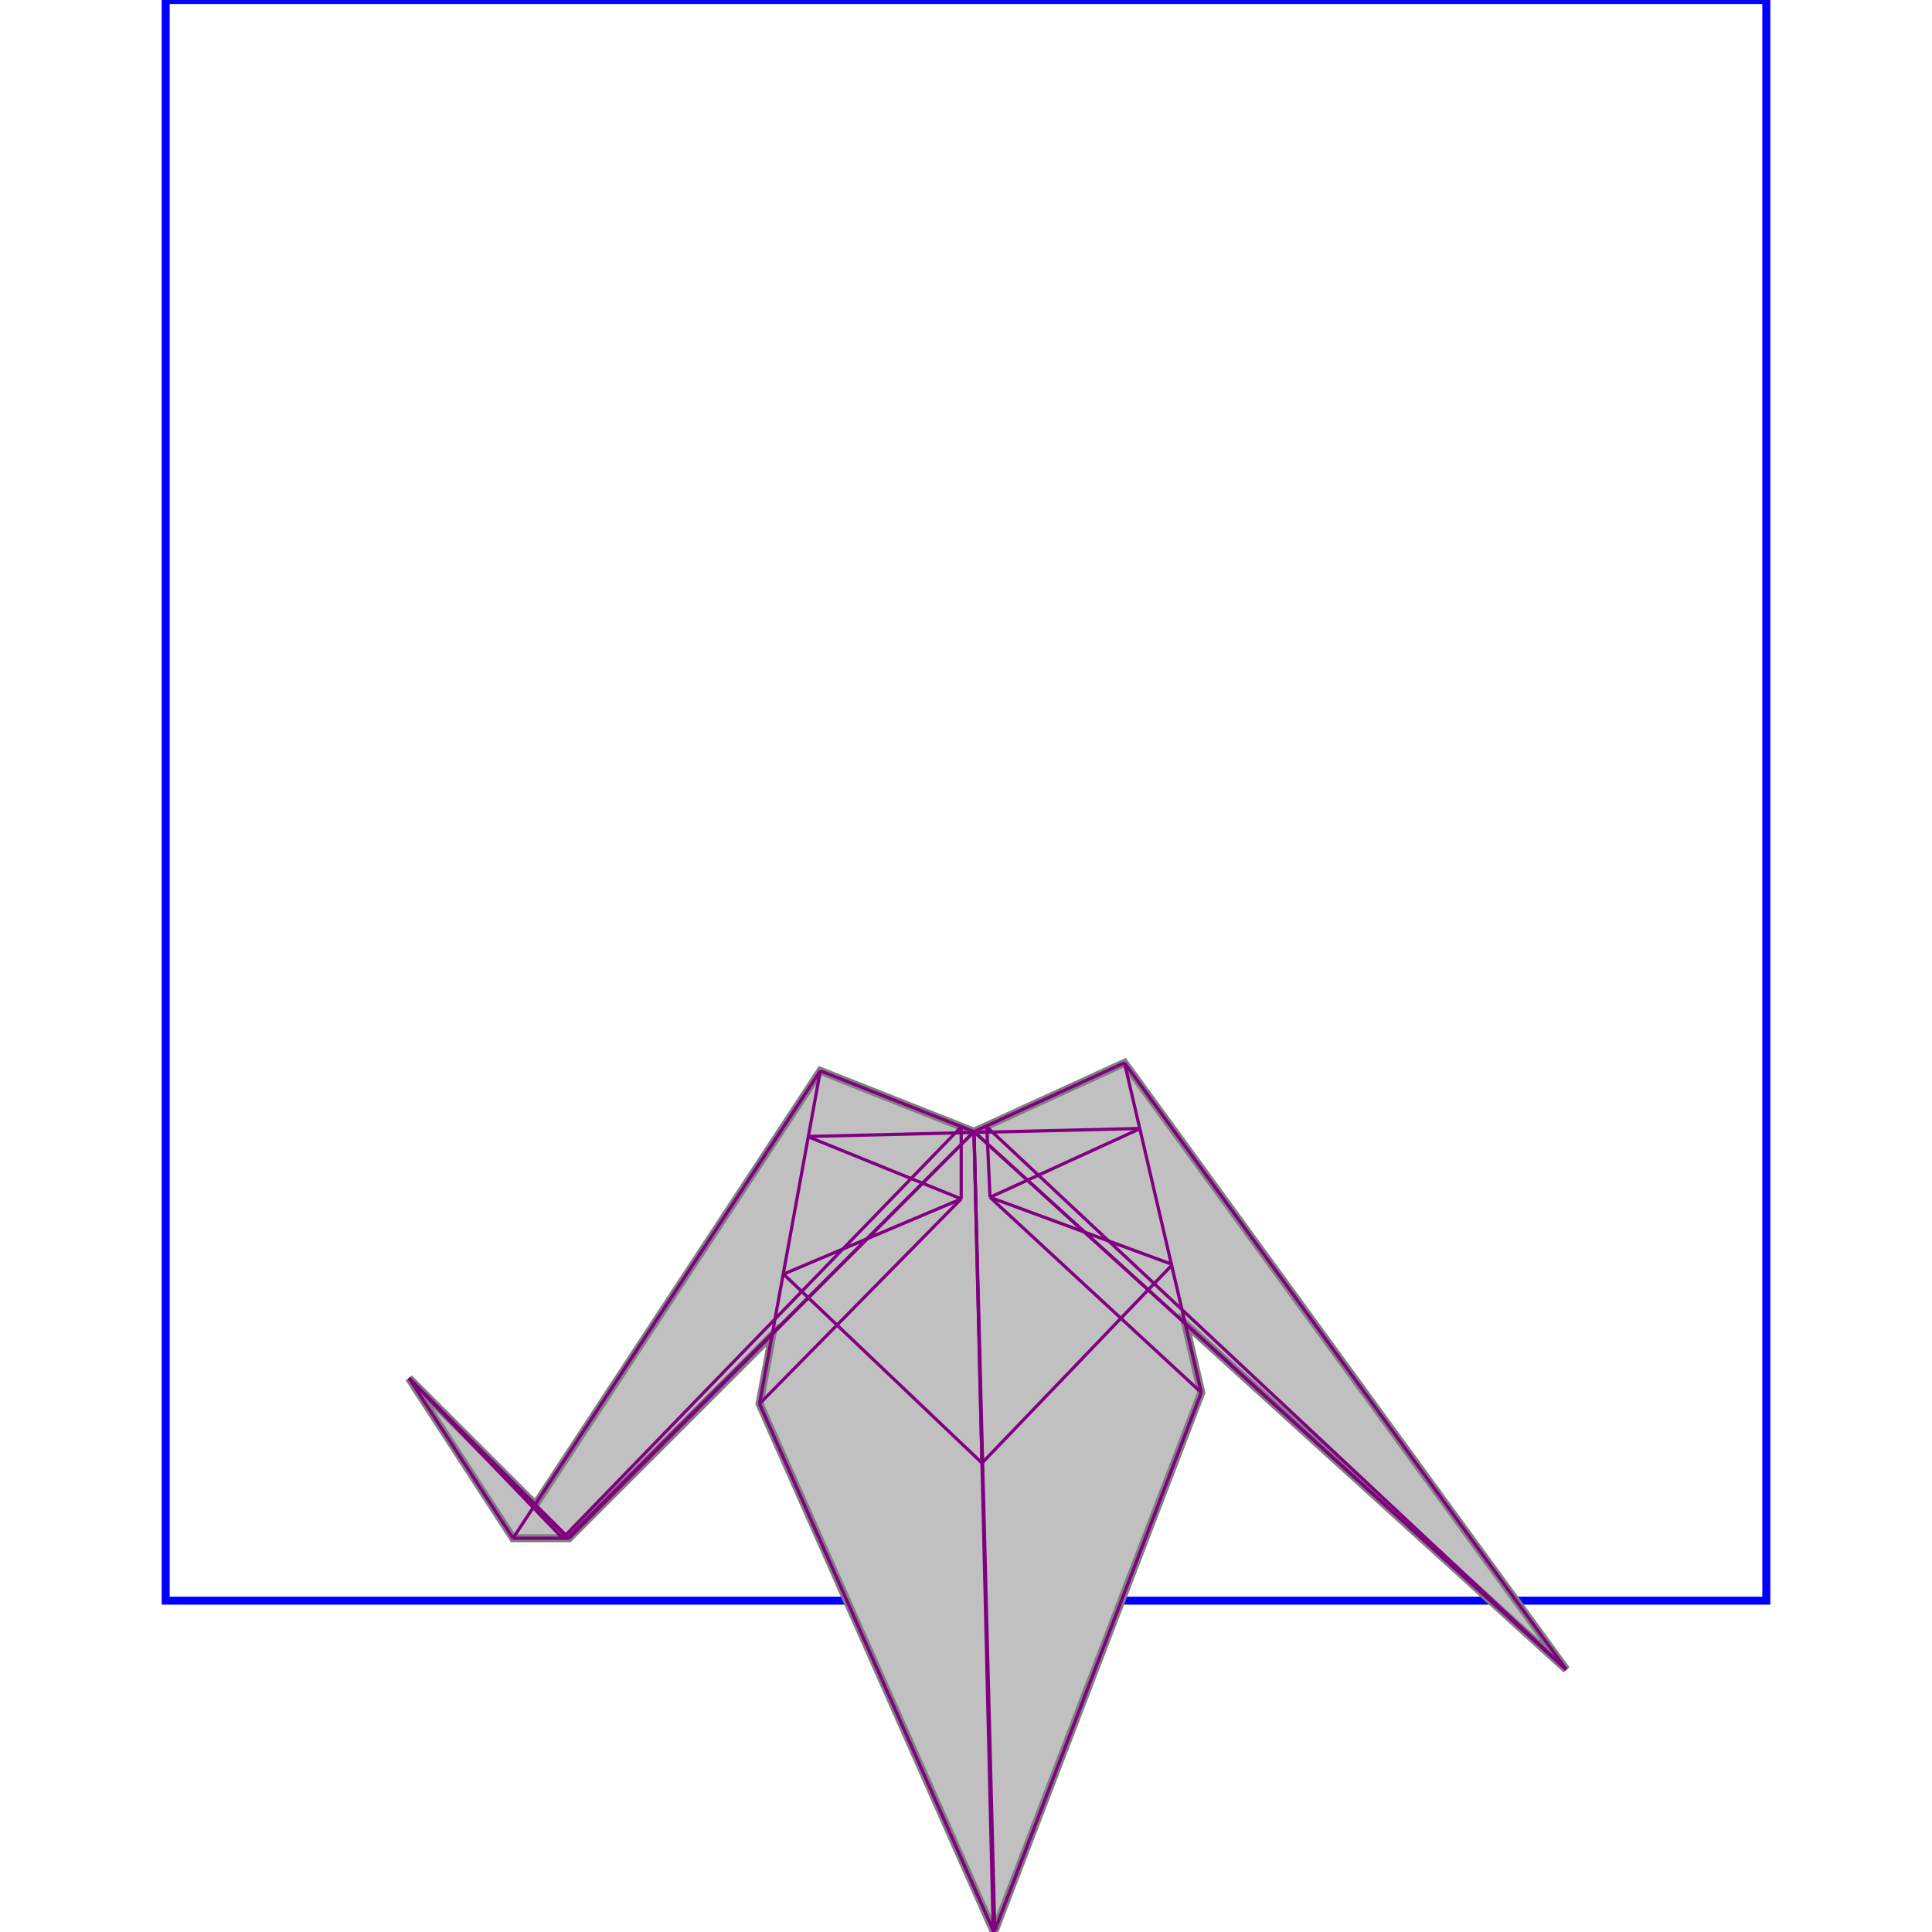
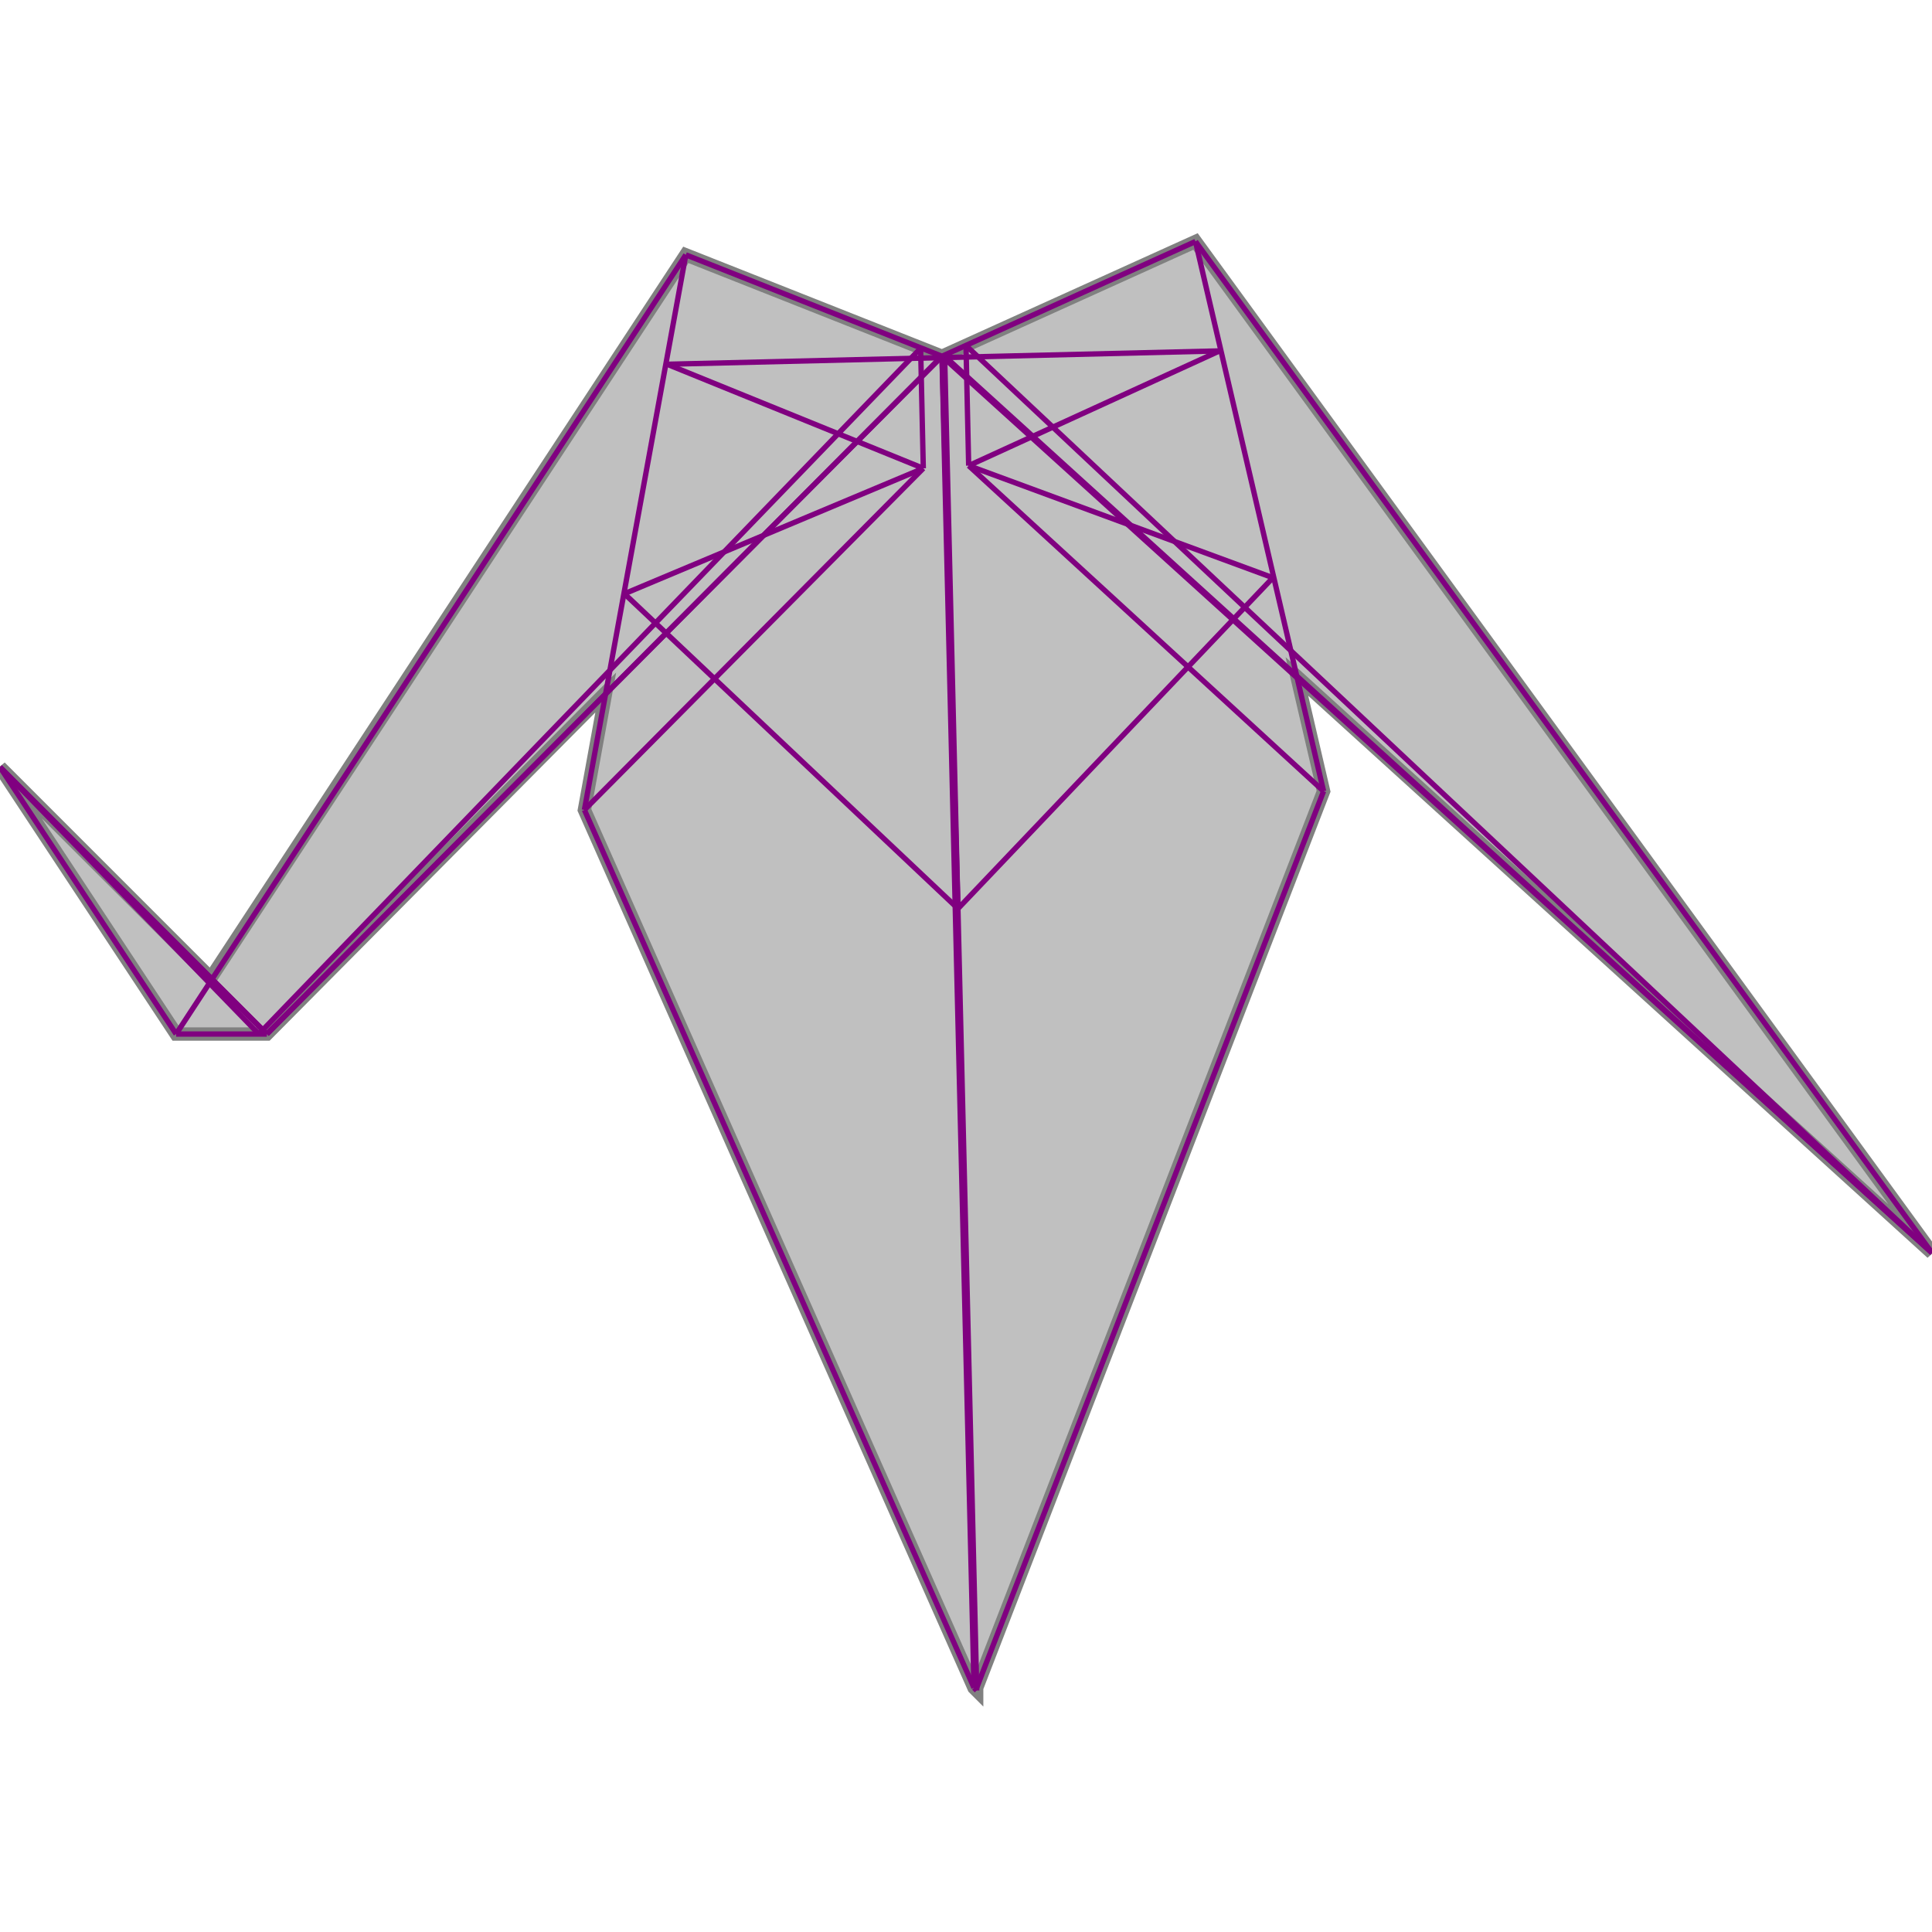
- <svg xmlns="http://www.w3.org/2000/svg" width="300px" height="300px" viewBox="0.000 0.000 1.000 1.207">
-   <rect x="0" y="0" width="1" height="1" fill="none" stroke="blue" stroke-width="0.005" />
-   <path d="M 0.599 0.664 L 0.875 1.043 L 0.637 0.827 L 0.647 0.870 L 0.518 1.206 L 0.517 1.207 L 0.517 1.206 L 0.371 0.877 L 0.379 0.834 L 0.252 0.961 L 0.217 0.961 L 0.152 0.861 L 0.231 0.940 L 0.409 0.669 L 0.505 0.707 Z" fill="silver" stroke="gray" stroke-width="0.005" />
-   <path d="M 0.599 0.664 L 0.647 0.870" fill="none" stroke="purple" stroke-width="0.002" />
-   <path d="M 0.599 0.664 L 0.875 1.043" fill="none" stroke="purple" stroke-width="0.002" />
-   <path d="M 0.513 0.704 L 0.515 0.748" fill="none" stroke="purple" stroke-width="0.002" />
-   <path d="M 0.505 0.707 L 0.518 1.206" fill="none" stroke="purple" stroke-width="0.002" />
-   <path d="M 0.505 0.707 L 0.510 0.914" fill="none" stroke="purple" stroke-width="0.002" />
-   <path d="M 0.505 0.707 L 0.517 1.206" fill="none" stroke="purple" stroke-width="0.002" />
-   <path d="M 0.497 0.704 L 0.497 0.749" fill="none" stroke="purple" stroke-width="0.002" />
-   <path d="M 0.371 0.877 L 0.517 1.206" fill="none" stroke="purple" stroke-width="0.002" />
-   <path d="M 0.409 0.669 L 0.371 0.877" fill="none" stroke="purple" stroke-width="0.002" />
-   <path d="M 0.513 0.704 L 0.875 1.043" fill="none" stroke="purple" stroke-width="0.002" />
-   <path d="M 0.505 0.707 L 0.875 1.043" fill="none" stroke="purple" stroke-width="0.002" />
-   <path d="M 0.505 0.707 L 0.875 1.043" fill="none" stroke="purple" stroke-width="0.002" />
-   <path d="M 0.515 0.748 L 0.647 0.870" fill="none" stroke="purple" stroke-width="0.002" />
-   <path d="M 0.152 0.861 L 0.217 0.961" fill="none" stroke="purple" stroke-width="0.002" />
-   <path d="M 0.386 0.796 L 0.510 0.914" fill="none" stroke="purple" stroke-width="0.002" />
-   <path d="M 0.647 0.870 L 0.518 1.206" fill="none" stroke="purple" stroke-width="0.002" />
-   <path d="M 0.152 0.861 L 0.248 0.961" fill="none" stroke="purple" stroke-width="0.002" />
-   <path d="M 0.152 0.861 L 0.251 0.961" fill="none" stroke="purple" stroke-width="0.002" />
-   <path d="M 0.152 0.861 L 0.252 0.961" fill="none" stroke="purple" stroke-width="0.002" />
-   <path d="M 0.517 1.206 L 0.517 1.207" fill="none" stroke="purple" stroke-width="0.002" />
-   <path d="M 0.409 0.669 L 0.217 0.961" fill="none" stroke="purple" stroke-width="0.002" />
-   <path d="M 0.409 0.669 L 0.505 0.707" fill="none" stroke="purple" stroke-width="0.002" />
-   <path d="M 0.401 0.710 L 0.497 0.749" fill="none" stroke="purple" stroke-width="0.002" />
-   <path d="M 0.515 0.748 L 0.629 0.790" fill="none" stroke="purple" stroke-width="0.002" />
-   <path d="M 0.497 0.704 L 0.248 0.961" fill="none" stroke="purple" stroke-width="0.002" />
-   <path d="M 0.505 0.707 L 0.251 0.961" fill="none" stroke="purple" stroke-width="0.002" />
-   <path d="M 0.505 0.707 L 0.252 0.961" fill="none" stroke="purple" stroke-width="0.002" />
-   <path d="M 0.497 0.749 L 0.371 0.877" fill="none" stroke="purple" stroke-width="0.002" />
-   <path d="M 0.629 0.790 L 0.510 0.914" fill="none" stroke="purple" stroke-width="0.002" />
-   <path d="M 0.609 0.705 L 0.401 0.710" fill="none" stroke="purple" stroke-width="0.002" />
-   <path d="M 0.599 0.664 L 0.505 0.707" fill="none" stroke="purple" stroke-width="0.002" />
-   <path d="M 0.609 0.705 L 0.515 0.748" fill="none" stroke="purple" stroke-width="0.002" />
-   <path d="M 0.497 0.749 L 0.386 0.796" fill="none" stroke="purple" stroke-width="0.002" />
-   <path d="M 0.518 1.206 L 0.517 1.207" fill="none" stroke="purple" stroke-width="0.002" />
-   <path d="M 0.217 0.961 L 0.252 0.961" fill="none" stroke="purple" stroke-width="0.002" />
+ <svg xmlns="http://www.w3.org/2000/svg" width="400px" height="400px" viewBox="0.000 0.000 0.724 0.543">
+   <path d="M0.448 0.000L0.724 0.379L0.486 0.163L0.496 0.206L0.366 0.542L0.366 0.543L0.365 0.542L0.219 0.213L0.227 0.169L0.100 0.297L0.066 0.297L0.000 0.197L0.079 0.276L0.257 0.005L0.353 0.043Z" fill="silver" stroke="gray" stroke-width="0.005" />
+   <g fill="none" stroke="purple" stroke-width="0.002">
+     <path d="M0.448 0.000L0.496 0.206" />
+     <path d="M0.448 0.000L0.724 0.379" />
+     <path d="M0.362 0.039L0.363 0.084" />
+     <path d="M0.354 0.043L0.366 0.542" />
+     <path d="M0.353 0.043L0.359 0.250" />
+     <path d="M0.353 0.043L0.365 0.542" />
+     <path d="M0.345 0.040L0.346 0.085" />
+     <path d="M0.219 0.213L0.365 0.542" />
+     <path d="M0.257 0.005L0.219 0.213" />
+     <path d="M0.362 0.039L0.724 0.379" />
+     <path d="M0.354 0.043L0.724 0.379" />
+     <path d="M0.353 0.043L0.724 0.379" />
+     <path d="M0.363 0.084L0.496 0.206" />
+     <path d="M0.000 0.197L0.066 0.297" />
+     <path d="M0.234 0.132L0.359 0.250" />
+     <path d="M0.496 0.206L0.366 0.542" />
+     <path d="M0.000 0.197L0.097 0.297" />
+     <path d="M0.000 0.197L0.100 0.297" />
+     <path d="M0.000 0.197L0.100 0.297" />
+     <path d="M0.365 0.542L0.366 0.543" />
+     <path d="M0.257 0.005L0.066 0.297" />
+     <path d="M0.257 0.005L0.353 0.043" />
+     <path d="M0.250 0.046L0.346 0.085" />
+     <path d="M0.363 0.084L0.477 0.126" />
+     <path d="M0.345 0.040L0.097 0.297" />
+     <path d="M0.353 0.043L0.100 0.297" />
+     <path d="M0.353 0.043L0.100 0.297" />
+     <path d="M0.346 0.085L0.219 0.213" />
+     <path d="M0.477 0.126L0.359 0.250" />
+     <path d="M0.457 0.041L0.250 0.046" />
+     <path d="M0.448 0.000L0.353 0.043" />
+     <path d="M0.457 0.041L0.363 0.084" />
+     <path d="M0.346 0.085L0.234 0.132" />
+     <path d="M0.366 0.542L0.366 0.543" />
+     <path d="M0.066 0.297L0.100 0.297" />
+   </g>
</svg>
